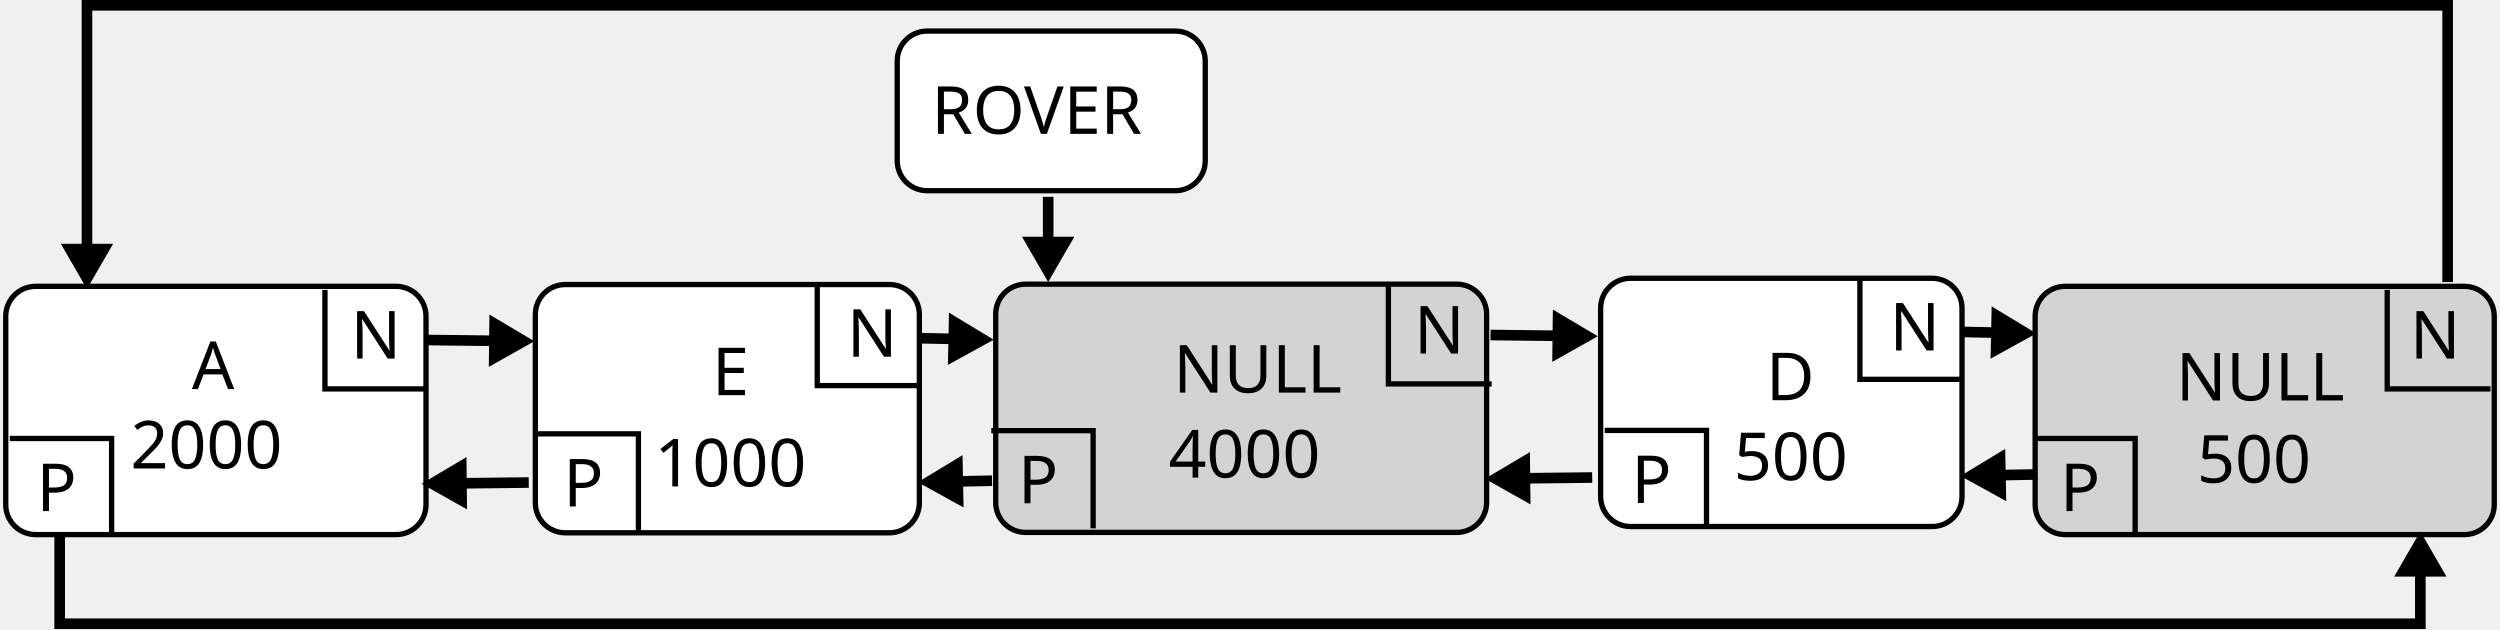
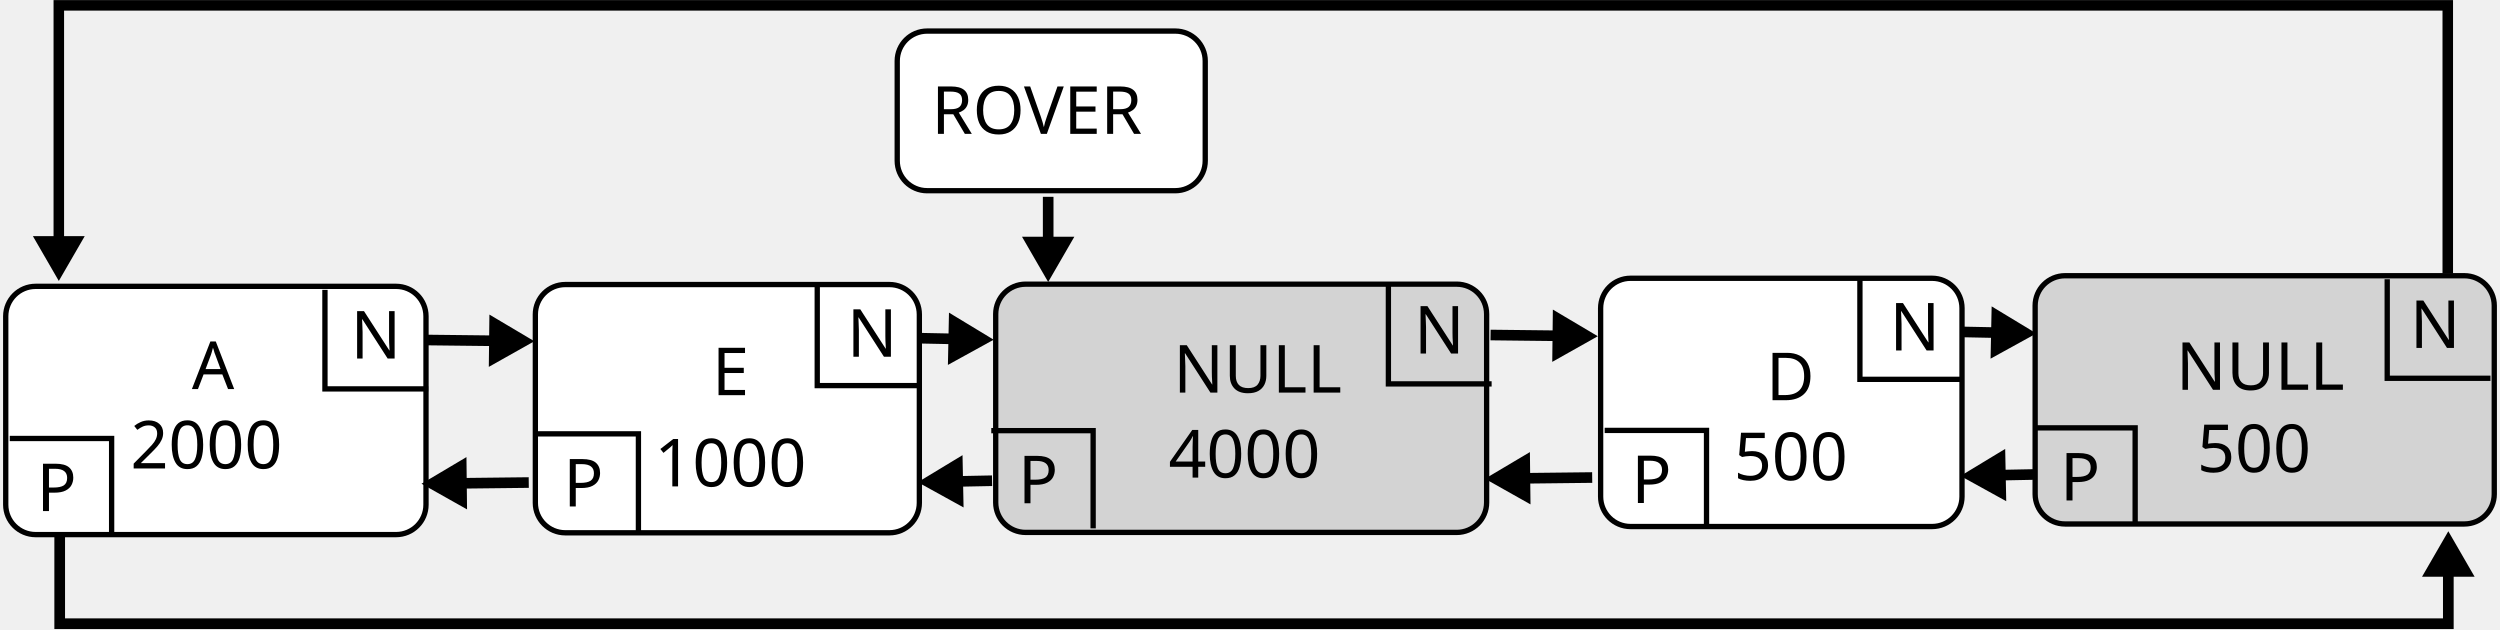
<svg xmlns="http://www.w3.org/2000/svg" width="5.23in" height="1.316in" viewBox="0 0 470.721 118.453" id="svg2" version="1.1">
  <defs id="defs4">
    <marker style="overflow:visible" id="marker11812" refX="0" refY="0" orient="auto">
      <path transform="scale(0.4,0.4)" style="fill:#000000;fill-opacity:1;fill-rule:evenodd;stroke:#000000;stroke-width:1pt;stroke-opacity:1" d="m 5.77,0 -8.65,5 0,-10 8.65,5 z" id="path11814" />
    </marker>
    <marker orient="auto" refY="0" refX="0" id="TriangleOutM-9" style="overflow:visible">
      <path id="path4508-5" d="m 5.77,0 -8.65,5 0,-10 8.65,5 z" style="fill:#000000;fill-opacity:1;fill-rule:evenodd;stroke:#000000;stroke-width:1pt;stroke-opacity:1" transform="scale(0.4,0.4)" />
    </marker>
    <marker orient="auto" refY="0" refX="0" id="TriangleOutM-9-1" style="overflow:visible">
      <path id="path4508-5-8" d="m 5.77,0 -8.65,5 0,-10 8.65,5 z" style="fill:#000000;fill-opacity:1;fill-rule:evenodd;stroke:#000000;stroke-width:1pt;stroke-opacity:1" transform="scale(0.4,0.4)" />
    </marker>
    <marker orient="auto" refY="0" refX="0" id="TriangleOutM-99" style="overflow:visible">
      <path id="path4508-58" d="m 5.77,0 -8.65,5 0,-10 8.65,5 z" style="fill:#000000;fill-opacity:1;fill-rule:evenodd;stroke:#000000;stroke-width:1pt;stroke-opacity:1" transform="scale(0.4,0.4)" />
    </marker>
    <marker orient="auto" refY="0" refX="0" id="TriangleOutM-7" style="overflow:visible">
      <path id="path4508-9" d="m 5.77,0 -8.65,5 0,-10 8.65,5 z" style="fill:#000000;fill-opacity:1;fill-rule:evenodd;stroke:#000000;stroke-width:1pt;stroke-opacity:1" transform="scale(0.4,0.4)" />
    </marker>
    <marker orient="auto" refY="0" refX="0" id="TriangleOutM-5" style="overflow:visible">
      <path id="path4508-3" d="m 5.77,0 -8.65,5 0,-10 8.65,5 z" style="fill:#000000;fill-opacity:1;fill-rule:evenodd;stroke:#000000;stroke-width:1pt;stroke-opacity:1" transform="scale(0.4,0.4)" />
    </marker>
    <marker orient="auto" refY="0" refX="0" id="TriangleOutM-0" style="overflow:visible">
      <path id="path4508-97" d="m 5.77,0 -8.65,5 0,-10 8.65,5 z" style="fill:#000000;fill-opacity:1;fill-rule:evenodd;stroke:#000000;stroke-width:1pt;stroke-opacity:1" transform="scale(0.4,0.4)" />
    </marker>
    <marker orient="auto" refY="0" refX="0" id="TriangleOutM-0-0" style="overflow:visible">
      <path id="path4508-97-9" d="m 5.77,0 -8.65,5 0,-10 8.65,5 z" style="fill:#000000;fill-opacity:1;fill-rule:evenodd;stroke:#000000;stroke-width:1pt;stroke-opacity:1" transform="scale(0.4,0.4)" />
    </marker>
    <marker orient="auto" refY="0" refX="0" id="TriangleOutM-9-2" style="overflow:visible">
      <path id="path4508-5-7" d="m 5.77,0 -8.65,5 0,-10 8.65,5 z" style="fill:#000000;fill-opacity:1;fill-rule:evenodd;stroke:#000000;stroke-width:1pt;stroke-opacity:1" transform="scale(0.4,0.4)" />
    </marker>
    <marker orient="auto" refY="0" refX="0" id="TriangleOutM-9-0" style="overflow:visible">
      <path id="path4508-5-9" d="m 5.77,0 -8.65,5 0,-10 8.65,5 z" style="fill:#000000;fill-opacity:1;fill-rule:evenodd;stroke:#000000;stroke-width:1pt;stroke-opacity:1" transform="scale(0.4,0.4)" />
    </marker>
    <marker orient="auto" refY="0" refX="0" id="TriangleOutM-57" style="overflow:visible">
      <path id="path4508-1" d="m 5.77,0 -8.65,5 0,-10 8.65,5 z" style="fill:#000000;fill-opacity:1;fill-rule:evenodd;stroke:#000000;stroke-width:1pt;stroke-opacity:1" transform="scale(0.4,0.4)" />
    </marker>
    <marker style="overflow:visible" id="marker11812-6" refX="0" refY="0" orient="auto">
      <path transform="scale(0.4,0.4)" style="fill:#000000;fill-opacity:1;fill-rule:evenodd;stroke:#000000;stroke-width:1pt;stroke-opacity:1" d="m 5.77,0 -8.65,5 0,-10 8.65,5 z" id="path11814-1" />
    </marker>
    <marker orient="auto" refY="0" refX="0" id="TriangleOutM-57-2" style="overflow:visible">
      <path id="path4508-1-9" d="m 5.77,0 -8.65,5 0,-10 8.65,5 z" style="fill:#000000;fill-opacity:1;fill-rule:evenodd;stroke:#000000;stroke-width:1pt;stroke-opacity:1" transform="scale(0.4,0.4)" />
    </marker>
    <marker orient="auto" refY="0" refX="0" id="TriangleOutM-57-2-7" style="overflow:visible">
      <path id="path4508-1-9-6" d="m 5.77,0 -8.65,5 0,-10 8.65,5 z" style="fill:#000000;fill-opacity:1;fill-rule:evenodd;stroke:#000000;stroke-width:1pt;stroke-opacity:1" transform="scale(0.4,0.4)" />
    </marker>
    <marker orient="auto" refY="0" refX="0" id="TriangleOutM-57-2-4" style="overflow:visible">
      <path id="path4508-1-9-7" d="m 5.77,0 -8.65,5 0,-10 8.65,5 z" style="fill:#000000;fill-opacity:1;fill-rule:evenodd;stroke:#000000;stroke-width:1pt;stroke-opacity:1" transform="scale(0.4,0.4)" />
    </marker>
    <marker orient="auto" refY="0" refX="0" id="TriangleOutM-57-2-4-7" style="overflow:visible">
      <path id="path4508-1-9-7-5" d="m 5.77,0 -8.65,5 0,-10 8.65,5 z" style="fill:#000000;fill-opacity:1;fill-rule:evenodd;stroke:#000000;stroke-width:1pt;stroke-opacity:1" transform="scale(0.4,0.4)" />
    </marker>
    <marker style="overflow:visible" id="marker11812-3" refX="0" refY="0" orient="auto">
      <path transform="scale(0.4,0.4)" style="fill:#000000;fill-opacity:1;fill-rule:evenodd;stroke:#000000;stroke-width:1pt;stroke-opacity:1" d="m 5.77,0 -8.65,5 0,-10 8.65,5 z" id="path11814-5" />
    </marker>
    <marker orient="auto" refY="0" refX="0" id="TriangleOutM-57-2-7-5" style="overflow:visible">
      <path id="path4508-1-9-6-3" d="m 5.77,0 -8.65,5 0,-10 8.65,5 z" style="fill:#000000;fill-opacity:1;fill-rule:evenodd;stroke:#000000;stroke-width:1pt;stroke-opacity:1" transform="scale(0.4,0.4)" />
    </marker>
    <marker orient="auto" refY="0" refX="0" id="TriangleOutM-57-2-4-7-9" style="overflow:visible">
      <path id="path4508-1-9-7-5-9" d="m 5.77,0 -8.65,5 0,-10 8.65,5 z" style="fill:#000000;fill-opacity:1;fill-rule:evenodd;stroke:#000000;stroke-width:1pt;stroke-opacity:1" transform="scale(0.4,0.4)" />
    </marker>
    <marker orient="auto" refY="0" refX="0" id="TriangleOutM-57-2-7-8" style="overflow:visible">
      <path id="path4508-1-9-6-8" d="m 5.77,0 -8.65,5 0,-10 8.65,5 z" style="fill:#000000;fill-opacity:1;fill-rule:evenodd;stroke:#000000;stroke-width:1pt;stroke-opacity:1" transform="scale(0.4,0.4)" />
    </marker>
    <marker orient="auto" refY="0" refX="0" id="TriangleOutM-57-2-4-7-0" style="overflow:visible">
      <path id="path4508-1-9-7-5-1" d="m 5.77,0 -8.65,5 0,-10 8.65,5 z" style="fill:#000000;fill-opacity:1;fill-rule:evenodd;stroke:#000000;stroke-width:1pt;stroke-opacity:1" transform="scale(0.4,0.4)" />
    </marker>
    <marker orient="auto" refY="0" refX="0" id="TriangleOutM-57-2-7-82" style="overflow:visible">
      <path id="path4508-1-9-6-9" d="m 5.77,0 -8.65,5 0,-10 8.65,5 z" style="fill:#000000;fill-opacity:1;fill-rule:evenodd;stroke:#000000;stroke-width:1pt;stroke-opacity:1" transform="scale(0.4,0.4)" />
    </marker>
    <marker orient="auto" refY="0" refX="0" id="TriangleOutM-57-2-4-7-1" style="overflow:visible">
      <path id="path4508-1-9-7-5-5" d="m 5.77,0 -8.65,5 0,-10 8.65,5 z" style="fill:#000000;fill-opacity:1;fill-rule:evenodd;stroke:#000000;stroke-width:1pt;stroke-opacity:1" transform="scale(0.4,0.4)" />
    </marker>
    <marker orient="auto" refY="0" refX="0" id="TriangleOutM-57-2-7-81" style="overflow:visible">
      <path id="path4508-1-9-6-81" d="m 5.77,0 -8.65,5 0,-10 8.65,5 z" style="fill:#000000;fill-opacity:1;fill-rule:evenodd;stroke:#000000;stroke-width:1pt;stroke-opacity:1" transform="scale(0.4,0.4)" />
    </marker>
    <marker orient="auto" refY="0" refX="0" id="TriangleOutM-57-2-4-7-00" style="overflow:visible">
      <path id="path4508-1-9-7-5-0" d="m 5.77,0 -8.65,5 0,-10 8.65,5 z" style="fill:#000000;fill-opacity:1;fill-rule:evenodd;stroke:#000000;stroke-width:1pt;stroke-opacity:1" transform="scale(0.4,0.4)" />
    </marker>
    <marker orient="auto" refY="0" refX="0" id="TriangleOutM-57-2-7-3" style="overflow:visible">
      <path id="path4508-1-9-6-38" d="m 5.77,0 -8.65,5 0,-10 8.65,5 z" style="fill:#000000;fill-opacity:1;fill-rule:evenodd;stroke:#000000;stroke-width:1pt;stroke-opacity:1" transform="scale(0.4,0.4)" />
    </marker>
    <marker orient="auto" refY="0" refX="0" id="TriangleOutM-57-2-4-7-6" style="overflow:visible">
      <path id="path4508-1-9-7-5-8" d="m 5.77,0 -8.65,5 0,-10 8.65,5 z" style="fill:#000000;fill-opacity:1;fill-rule:evenodd;stroke:#000000;stroke-width:1pt;stroke-opacity:1" transform="scale(0.4,0.4)" />
    </marker>
    <marker orient="auto" refY="0" refX="0" id="TriangleOutM-57-2-7-3-4" style="overflow:visible">
      <path id="path4508-1-9-6-38-1" d="m 5.77,0 -8.65,5 0,-10 8.65,5 z" style="fill:#000000;fill-opacity:1;fill-rule:evenodd;stroke:#000000;stroke-width:1pt;stroke-opacity:1" transform="scale(0.4,0.4)" />
    </marker>
    <marker orient="auto" refY="0" refX="0" id="TriangleOutM-57-2-4-7-6-5" style="overflow:visible">
      <path id="path4508-1-9-7-5-8-4" d="m 5.77,0 -8.65,5 0,-10 8.65,5 z" style="fill:#000000;fill-opacity:1;fill-rule:evenodd;stroke:#000000;stroke-width:1pt;stroke-opacity:1" transform="scale(0.4,0.4)" />
    </marker>
  </defs>
  <g id="layer1" transform="translate(1.757068,-500.3344)">
-     <rect style="fill:#d3d3d3;fill-opacity:1;stroke:#000000;stroke-width:1;stroke-miterlimit:4;stroke-dasharray:none;stroke-opacity:1" id="rect4261-3-0-44" width="86.452" height="46.747" x="381.447" y="554.253" ry="5.632" />
-     <text xml:space="preserve" style="font-style:normal;font-weight:normal;font-size:12.5px;line-height:125%;font-family:sans-serif;letter-spacing:0px;word-spacing:0px;fill:#000000;fill-opacity:1;stroke:none;stroke-width:1px;stroke-linecap:butt;stroke-linejoin:miter;stroke-opacity:1" x="411.94" y="591.224" id="text10801-4-8">
-       <tspan id="tspan10803-3-5" x="411.94" y="591.224">500</tspan>
-     </text>
-     <path style="fill:none;fill-rule:evenodd;stroke:#000000;stroke-width:1;stroke-linecap:butt;stroke-linejoin:miter;stroke-miterlimit:4;stroke-dasharray:none;stroke-opacity:1" d="m 447.741,554.916 0,18.649 19.439,0" id="path10784-9" />
-     <text xml:space="preserve" style="font-style:normal;font-weight:normal;font-size:12.5px;line-height:125%;font-family:sans-serif;letter-spacing:0px;word-spacing:0px;fill:#000000;fill-opacity:1;stroke:none;stroke-width:1px;stroke-linecap:butt;stroke-linejoin:miter;stroke-opacity:1" x="452.026" y="567.847" id="text10823-65">
-       <tspan id="tspan10825-3" x="452.026" y="567.847">N</tspan>
-     </text>
-     <g id="g18352" transform="translate(126.3792,0)">
-       <path id="path10784-5-3" d="m 273.899,601.299 0,-18.398 -19.178,0" style="fill:none;fill-rule:evenodd;stroke:#000000;stroke-width:1;stroke-linecap:butt;stroke-linejoin:miter;stroke-miterlimit:4;stroke-dasharray:none;stroke-opacity:1" />
-       <text id="text10823-6-7" y="596.572" x="259.759" style="font-style:normal;font-weight:normal;font-size:12.5px;line-height:125%;font-family:sans-serif;letter-spacing:0px;word-spacing:0px;fill:#000000;fill-opacity:1;stroke:none;stroke-width:1px;stroke-linecap:butt;stroke-linejoin:miter;stroke-opacity:1" xml:space="preserve">
-         <tspan y="596.572" x="259.759" id="tspan10825-2-45">P</tspan>
-       </text>
-     </g>
-     <text xml:space="preserve" style="font-style:normal;font-weight:normal;font-size:12.5px;line-height:125%;font-family:sans-serif;letter-spacing:0px;word-spacing:0px;fill:#000000;fill-opacity:1;stroke:none;stroke-width:1px;stroke-linecap:butt;stroke-linejoin:miter;stroke-opacity:1" x="407.973" y="575.739" id="text10942-52">
-       <tspan id="tspan10944-6" x="407.973" y="575.739">NULL</tspan>
-     </text>
+     <g id="g4449" transform="translate(0,-2)">
+       <rect ry="5.632" y="554.253" x="381.447" height="46.747" width="86.452" id="rect4261-3-0-44" style="fill:#d3d3d3;fill-opacity:1;stroke:#000000;stroke-width:1;stroke-miterlimit:4;stroke-dasharray:none;stroke-opacity:1" />
+       <text id="text10801-4-8" y="591.224" x="411.94" style="font-style:normal;font-weight:normal;font-size:12.5px;line-height:125%;font-family:sans-serif;letter-spacing:0px;word-spacing:0px;fill:#000000;fill-opacity:1;stroke:none;stroke-width:1px;stroke-linecap:butt;stroke-linejoin:miter;stroke-opacity:1" xml:space="preserve">
+         <tspan y="591.224" x="411.94" id="tspan10803-3-5">500</tspan>
+       </text>
+       <path id="path10784-9" d="m 447.741,554.916 0,18.649 19.439,0" style="fill:none;fill-rule:evenodd;stroke:#000000;stroke-width:1;stroke-linecap:butt;stroke-linejoin:miter;stroke-miterlimit:4;stroke-dasharray:none;stroke-opacity:1" />
+       <text id="text10823-65" y="567.847" x="452.026" style="font-style:normal;font-weight:normal;font-size:12.5px;line-height:125%;font-family:sans-serif;letter-spacing:0px;word-spacing:0px;fill:#000000;fill-opacity:1;stroke:none;stroke-width:1px;stroke-linecap:butt;stroke-linejoin:miter;stroke-opacity:1" xml:space="preserve">
+         <tspan y="567.847" x="452.026" id="tspan10825-3">N</tspan>
+       </text>
+       <g transform="translate(126.3792,0)" id="g18352">
+         <path style="fill:none;fill-rule:evenodd;stroke:#000000;stroke-width:1;stroke-linecap:butt;stroke-linejoin:miter;stroke-miterlimit:4;stroke-dasharray:none;stroke-opacity:1" d="m 273.899,601.299 0,-18.398 -19.178,0" id="path10784-5-3" />
+         <text xml:space="preserve" style="font-style:normal;font-weight:normal;font-size:12.5px;line-height:125%;font-family:sans-serif;letter-spacing:0px;word-spacing:0px;fill:#000000;fill-opacity:1;stroke:none;stroke-width:1px;stroke-linecap:butt;stroke-linejoin:miter;stroke-opacity:1" x="259.759" y="596.572" id="text10823-6-7">
+           <tspan id="tspan10825-2-45" x="259.759" y="596.572">P</tspan>
+         </text>
+       </g>
+       <text id="text10942-52" y="575.739" x="407.973" style="font-style:normal;font-weight:normal;font-size:12.5px;line-height:125%;font-family:sans-serif;letter-spacing:0px;word-spacing:0px;fill:#000000;fill-opacity:1;stroke:none;stroke-width:1px;stroke-linecap:butt;stroke-linejoin:miter;stroke-opacity:1" xml:space="preserve">
+         <tspan y="575.739" x="407.973" id="tspan10944-6">NULL</tspan>
+       </text>
+     </g>
    <g id="g18369" transform="translate(-86.93823,-0.02222357)">
      <rect ry="5.632" y="506.207" x="254.114" height="30.06" width="57.998" id="rect4261-3-0-5-3" style="fill:#ffffff;fill-opacity:1;stroke:#000000;stroke-width:1;stroke-miterlimit:4;stroke-dasharray:none;stroke-opacity:1" />
      <text id="text10801-0-2" y="525.556" x="260.561" style="font-style:normal;font-weight:normal;font-size:12.5px;line-height:125%;font-family:sans-serif;letter-spacing:0px;word-spacing:0px;fill:#000000;fill-opacity:1;stroke:none;stroke-width:1px;stroke-linecap:butt;stroke-linejoin:miter;stroke-opacity:1" xml:space="preserve">
        <tspan y="525.556" x="260.561" id="tspan10803-5-9">ROVER</tspan>
      </text>
      <path id="path11440-7" d="m 282.538,537.419 0,10.358" style="fill:none;fill-rule:evenodd;stroke:#000000;stroke-width:2;stroke-linecap:butt;stroke-linejoin:miter;stroke-miterlimit:4;stroke-dasharray:none;stroke-opacity:1;marker-end:url(#TriangleOutM-57)" />
    </g>
-     <path style="fill:none;fill-rule:evenodd;stroke:#000000;stroke-width:2;stroke-linecap:butt;stroke-linejoin:miter;stroke-miterlimit:4;stroke-dasharray:none;stroke-opacity:1;marker-end:url(#marker11812)" d="m 9.466,600.601 0,17.187 444.513,0 0,-11.711" id="path17239" />
-     <path style="fill:none;fill-rule:evenodd;stroke:#000000;stroke-width:2;stroke-linecap:butt;stroke-linejoin:miter;stroke-miterlimit:4;stroke-dasharray:none;stroke-opacity:1;marker-end:url(#marker11812-3)" d="m 459.117,553.442 0,-52.108 -444.513,0 0,47.74" id="path17239-0" />
+     <path style="fill:none;fill-rule:evenodd;stroke:#000000;stroke-width:2.011;stroke-linecap:butt;stroke-linejoin:miter;stroke-miterlimit:4;stroke-dasharray:none;stroke-opacity:1;marker-end:url(#marker11812)" d="m 9.469,600.609 0,17.172 449.78,0 0,-11.7" id="path17239" />
+     <path style="fill:none;fill-rule:evenodd;stroke:#000000;stroke-width:1.981;stroke-linecap:butt;stroke-linejoin:miter;stroke-miterlimit:4;stroke-dasharray:none;stroke-opacity:1;marker-end:url(#marker11812-3)" d="m 459.144,551.846 0,-50.504 -449.842,0 0,46.27" id="path17239-0" />
    <rect style="fill:#ffffff;fill-opacity:1;stroke:#000000;stroke-width:1;stroke-miterlimit:4;stroke-dasharray:none;stroke-opacity:1" id="rect4261-3-0" width="79.136" height="46.747" x="-0.693" y="554.253" ry="5.632" />
    <text xml:space="preserve" style="font-style:normal;font-weight:normal;font-size:12.5px;line-height:125%;font-family:sans-serif;letter-spacing:0px;word-spacing:0px;fill:#000000;fill-opacity:1;stroke:none;stroke-width:1px;stroke-linecap:butt;stroke-linejoin:miter;stroke-opacity:1" x="22.804" y="588.541" id="text10801-4">
      <tspan id="tspan10803-3" x="22.804" y="588.541">2000</tspan>
    </text>
    <g id="g18855" transform="translate(-9.97731,0)">
      <path id="path10784" d="m 69.392,554.916 0,18.649 19.439,0" style="fill:none;fill-rule:evenodd;stroke:#000000;stroke-width:1;stroke-linecap:butt;stroke-linejoin:miter;stroke-miterlimit:4;stroke-dasharray:none;stroke-opacity:1" />
      <text id="text10823" y="567.847" x="74.231" style="font-style:normal;font-weight:normal;font-size:12.5px;line-height:125%;font-family:sans-serif;letter-spacing:0px;word-spacing:0px;fill:#000000;fill-opacity:1;stroke:none;stroke-width:1px;stroke-linecap:butt;stroke-linejoin:miter;stroke-opacity:1" xml:space="preserve">
        <tspan y="567.847" x="74.231" id="tspan10825">N</tspan>
      </text>
    </g>
    <path style="fill:none;fill-rule:evenodd;stroke:#000000;stroke-width:1;stroke-linecap:butt;stroke-linejoin:miter;stroke-miterlimit:4;stroke-dasharray:none;stroke-opacity:1" d="m 19.247,601.299 0,-18.398 -19.178,0" id="path10784-5" />
    <text xml:space="preserve" style="font-style:normal;font-weight:normal;font-size:12.5px;line-height:125%;font-family:sans-serif;letter-spacing:0px;word-spacing:0px;fill:#000000;fill-opacity:1;stroke:none;stroke-width:1px;stroke-linecap:butt;stroke-linejoin:miter;stroke-opacity:1" x="5.107" y="596.572" id="text10823-6">
      <tspan id="tspan10825-2" x="5.107" y="596.572">P</tspan>
    </text>
    <path style="fill:none;fill-rule:evenodd;stroke:#000000;stroke-width:2;stroke-linecap:butt;stroke-linejoin:miter;stroke-miterlimit:4;stroke-dasharray:none;stroke-opacity:1;marker-end:url(#TriangleOutM-57-2-7)" d="m 78.653,564.359 14.511,0.166" id="path11440-7-0-1" />
    <path style="fill:none;fill-rule:evenodd;stroke:#000000;stroke-width:2;stroke-linecap:butt;stroke-linejoin:miter;stroke-miterlimit:4;stroke-dasharray:none;stroke-opacity:1;marker-end:url(#TriangleOutM-57-2-4-7)" d="m 97.791,591.196 -14.511,0.166" id="path11440-7-0-2-8" />
    <text xml:space="preserve" style="font-style:normal;font-weight:normal;font-size:12.5px;line-height:125%;font-family:sans-serif;letter-spacing:0px;word-spacing:0px;fill:#000000;fill-opacity:1;stroke:none;stroke-width:1px;stroke-linecap:butt;stroke-linejoin:miter;stroke-opacity:1" x="34.361" y="573.602" id="text18908">
      <tspan id="tspan18910" x="34.361" y="573.602">A</tspan>
    </text>
    <text xml:space="preserve" style="font-style:normal;font-weight:normal;font-size:12.5px;line-height:125%;font-family:sans-serif;letter-spacing:0px;word-spacing:0px;fill:#000000;fill-opacity:1;stroke:none;stroke-width:1px;stroke-linecap:butt;stroke-linejoin:miter;stroke-opacity:1" x="8.775" y="567.793" id="text18912">
      <tspan id="tspan18914" x="8.775" y="567.793" />
    </text>
    <rect style="fill:#d3d3d3;fill-opacity:1;stroke:#000000;stroke-width:1;stroke-miterlimit:4;stroke-dasharray:none;stroke-opacity:1" id="rect4261-3-0-4" width="92.438" height="46.747" x="185.721" y="553.842" ry="5.632" />
    <text xml:space="preserve" style="font-style:normal;font-weight:normal;font-size:12.5px;line-height:125%;font-family:sans-serif;letter-spacing:0px;word-spacing:0px;fill:#000000;fill-opacity:1;stroke:none;stroke-width:1px;stroke-linecap:butt;stroke-linejoin:miter;stroke-opacity:1" x="218.263" y="590.259" id="text10801-4-4">
      <tspan id="tspan10803-3-8" x="218.263" y="590.259">4000</tspan>
    </text>
    <g id="g20210" transform="translate(84.59935,-1.064143)">
      <path id="path10784-5-0" d="m 119.465,600.888 0,-18.398 -19.178,0" style="fill:none;fill-rule:evenodd;stroke:#000000;stroke-width:1;stroke-linecap:butt;stroke-linejoin:miter;stroke-miterlimit:4;stroke-dasharray:none;stroke-opacity:1" />
      <text id="text10823-6-6" y="596.161" x="105.325" style="font-style:normal;font-weight:normal;font-size:12.5px;line-height:125%;font-family:sans-serif;letter-spacing:0px;word-spacing:0px;fill:#000000;fill-opacity:1;stroke:none;stroke-width:1px;stroke-linecap:butt;stroke-linejoin:miter;stroke-opacity:1" xml:space="preserve">
        <tspan y="596.161" x="105.325" id="tspan10825-2-2">P</tspan>
      </text>
    </g>
    <g id="g20148" transform="translate(100.0294,-0.5320714)">
      <g transform="translate(90.24084,-0.4107686)" id="g18855-4">
        <path style="fill:none;fill-rule:evenodd;stroke:#000000;stroke-width:1;stroke-linecap:butt;stroke-linejoin:miter;stroke-miterlimit:4;stroke-dasharray:none;stroke-opacity:1" d="m 69.392,554.916 0,18.649 19.439,0" id="path10784-8" />
        <text xml:space="preserve" style="font-style:normal;font-weight:normal;font-size:12.5px;line-height:125%;font-family:sans-serif;letter-spacing:0px;word-spacing:0px;fill:#000000;fill-opacity:1;stroke:none;stroke-width:1px;stroke-linecap:butt;stroke-linejoin:miter;stroke-opacity:1" x="74.231" y="567.847" id="text10823-3">
          <tspan id="tspan10825-9" x="74.231" y="567.847">N</tspan>
        </text>
      </g>
      <path id="path11440-7-0-1-1" d="m 178.871,563.949 14.511,0.166" style="fill:none;fill-rule:evenodd;stroke:#000000;stroke-width:2;stroke-linecap:butt;stroke-linejoin:miter;stroke-miterlimit:4;stroke-dasharray:none;stroke-opacity:1;marker-end:url(#TriangleOutM-57-2-7-82)" />
      <path id="path11440-7-0-2-8-2" d="m 198.01,590.785 -14.511,0.166" style="fill:none;fill-rule:evenodd;stroke:#000000;stroke-width:2;stroke-linecap:butt;stroke-linejoin:miter;stroke-miterlimit:4;stroke-dasharray:none;stroke-opacity:1;marker-end:url(#TriangleOutM-57-2-4-7-1)" />
    </g>
    <text xml:space="preserve" style="font-style:normal;font-weight:normal;font-size:12.5px;line-height:125%;font-family:sans-serif;letter-spacing:0px;word-spacing:0px;fill:#000000;fill-opacity:1;stroke:none;stroke-width:1px;stroke-linecap:butt;stroke-linejoin:miter;stroke-opacity:1" x="219.179" y="574.256" id="text18908-1">
      <tspan id="tspan18910-1" x="219.179" y="574.256">NULL</tspan>
    </text>
    <text xml:space="preserve" style="font-style:normal;font-weight:normal;font-size:12.5px;line-height:125%;font-family:sans-serif;letter-spacing:0px;word-spacing:0px;fill:#000000;fill-opacity:1;stroke:none;stroke-width:1px;stroke-linecap:butt;stroke-linejoin:miter;stroke-opacity:1" x="108.993" y="567.382" id="text18912-3">
      <tspan id="tspan18914-9" x="108.993" y="567.382" />
    </text>
    <g id="g20227">
      <rect ry="5.632" y="552.733" x="299.626" height="46.747" width="68.05" id="rect4261-3-0-0" style="fill:#ffffff;fill-opacity:1;stroke:#000000;stroke-width:1;stroke-miterlimit:4;stroke-dasharray:none;stroke-opacity:1" />
      <text id="text10801-4-2" y="590.746" x="324.719" style="font-style:normal;font-weight:normal;font-size:12.5px;line-height:125%;font-family:sans-serif;letter-spacing:0px;word-spacing:0px;fill:#000000;fill-opacity:1;stroke:none;stroke-width:1px;stroke-linecap:butt;stroke-linejoin:miter;stroke-opacity:1" xml:space="preserve">
        <tspan y="590.746" x="324.719" id="tspan10803-3-4">500</tspan>
      </text>
      <path id="path10784-5-4" d="m 319.566,599.779 0,-18.398 -19.178,0" style="fill:none;fill-rule:evenodd;stroke:#000000;stroke-width:1;stroke-linecap:butt;stroke-linejoin:miter;stroke-miterlimit:4;stroke-dasharray:none;stroke-opacity:1" />
      <text id="text10823-6-3" y="595.052" x="305.426" style="font-style:normal;font-weight:normal;font-size:12.5px;line-height:125%;font-family:sans-serif;letter-spacing:0px;word-spacing:0px;fill:#000000;fill-opacity:1;stroke:none;stroke-width:1px;stroke-linecap:butt;stroke-linejoin:miter;stroke-opacity:1" xml:space="preserve">
        <tspan y="595.052" x="305.426" id="tspan10825-2-7">P</tspan>
      </text>
      <g transform="translate(6.097244,115.8477)" id="g19573">
        <g id="g18855-2" transform="translate(273.7125,-117.367)">
          <path id="path10784-0" d="m 68.64,554.634 0,18.649 19.439,0" style="fill:none;fill-rule:evenodd;stroke:#000000;stroke-width:1;stroke-linecap:butt;stroke-linejoin:miter;stroke-miterlimit:4;stroke-dasharray:none;stroke-opacity:1" />
          <text id="text10823-2" y="567.847" x="74.231" style="font-style:normal;font-weight:normal;font-size:12.5px;line-height:125%;font-family:sans-serif;letter-spacing:0px;word-spacing:0px;fill:#000000;fill-opacity:1;stroke:none;stroke-width:1px;stroke-linecap:butt;stroke-linejoin:miter;stroke-opacity:1" xml:space="preserve">
            <tspan y="567.847" x="74.231" id="tspan10825-6">N</tspan>
          </text>
        </g>
        <path style="fill:none;fill-rule:evenodd;stroke:#000000;stroke-width:2;stroke-linecap:butt;stroke-linejoin:miter;stroke-miterlimit:4;stroke-dasharray:none;stroke-opacity:1;marker-end:url(#TriangleOutM-57-2-7-3)" d="m 361.779,446.992 8.115,0.166" id="path11440-7-0-1-0" />
        <path style="fill:none;fill-rule:evenodd;stroke:#000000;stroke-width:2;stroke-linecap:butt;stroke-linejoin:miter;stroke-miterlimit:4;stroke-dasharray:none;stroke-opacity:1;marker-end:url(#TriangleOutM-57-2-4-7-6)" d="m 375.273,473.829 -8.303,0.166" id="path11440-7-0-2-8-7" />
      </g>
      <text id="text18908-0" y="575.696" x="330.777" style="font-style:normal;font-weight:normal;font-size:12.5px;line-height:125%;font-family:sans-serif;letter-spacing:0px;word-spacing:0px;fill:#000000;fill-opacity:1;stroke:none;stroke-width:1px;stroke-linecap:butt;stroke-linejoin:miter;stroke-opacity:1" xml:space="preserve">
        <tspan y="575.696" x="330.777" id="tspan18910-4">D</tspan>
      </text>
    </g>
    <rect style="fill:#ffffff;fill-opacity:1;stroke:#000000;stroke-width:1;stroke-miterlimit:4;stroke-dasharray:none;stroke-opacity:1" id="rect4261-3-0-0-8" width="72.307" height="46.747" x="99.035" y="553.913" ry="5.632" />
    <text xml:space="preserve" style="font-style:normal;font-weight:normal;font-size:12.5px;line-height:125%;font-family:sans-serif;letter-spacing:0px;word-spacing:0px;fill:#000000;fill-opacity:1;stroke:none;stroke-width:1px;stroke-linecap:butt;stroke-linejoin:miter;stroke-opacity:1" x="121.468" y="591.925" id="text10801-4-2-8">
      <tspan id="tspan10803-3-4-4" x="121.468" y="591.925">1000</tspan>
    </text>
    <path style="fill:none;fill-rule:evenodd;stroke:#000000;stroke-width:1;stroke-linecap:butt;stroke-linejoin:miter;stroke-miterlimit:4;stroke-dasharray:none;stroke-opacity:1" d="m 118.442,600.427 0,-18.398 -19.178,0" id="path10784-5-4-1" />
    <text xml:space="preserve" style="font-style:normal;font-weight:normal;font-size:12.5px;line-height:125%;font-family:sans-serif;letter-spacing:0px;word-spacing:0px;fill:#000000;fill-opacity:1;stroke:none;stroke-width:1px;stroke-linecap:butt;stroke-linejoin:miter;stroke-opacity:1" x="104.302" y="595.699" id="text10823-6-3-2">
      <tspan id="tspan10825-2-7-4" x="104.302" y="595.699">P</tspan>
    </text>
    <g id="g19573-2" transform="translate(-190.2376,117.0268)">
      <g transform="translate(273.7125,-117.367)" id="g18855-2-4">
        <path style="fill:none;fill-rule:evenodd;stroke:#000000;stroke-width:1;stroke-linecap:butt;stroke-linejoin:miter;stroke-miterlimit:4;stroke-dasharray:none;stroke-opacity:1" d="m 68.64,554.634 0,18.649 19.439,0" id="path10784-0-1" />
        <text xml:space="preserve" style="font-style:normal;font-weight:normal;font-size:12.5px;line-height:125%;font-family:sans-serif;letter-spacing:0px;word-spacing:0px;fill:#000000;fill-opacity:1;stroke:none;stroke-width:1px;stroke-linecap:butt;stroke-linejoin:miter;stroke-opacity:1" x="74.231" y="567.847" id="text10823-2-8">
          <tspan id="tspan10825-6-8" x="74.231" y="567.847">N</tspan>
        </text>
      </g>
      <path id="path11440-7-0-1-0-9" d="m 361.779,446.992 8.115,0.166" style="fill:none;fill-rule:evenodd;stroke:#000000;stroke-width:2;stroke-linecap:butt;stroke-linejoin:miter;stroke-miterlimit:4;stroke-dasharray:none;stroke-opacity:1;marker-end:url(#TriangleOutM-57-2-7-3-4)" />
      <path id="path11440-7-0-2-8-7-7" d="m 375.273,473.829 -8.303,0.166" style="fill:none;fill-rule:evenodd;stroke:#000000;stroke-width:2;stroke-linecap:butt;stroke-linejoin:miter;stroke-miterlimit:4;stroke-dasharray:none;stroke-opacity:1;marker-end:url(#TriangleOutM-57-2-4-7-6-5)" />
    </g>
    <text xml:space="preserve" style="font-style:normal;font-weight:normal;font-size:12.5px;line-height:125%;font-family:sans-serif;letter-spacing:0px;word-spacing:0px;fill:#000000;fill-opacity:1;stroke:none;stroke-width:1px;stroke-linecap:butt;stroke-linejoin:miter;stroke-opacity:1" x="132.314" y="574.747" id="text18908-0-8">
      <tspan id="tspan18910-4-2" x="132.314" y="574.747">E</tspan>
    </text>
  </g>
</svg>
